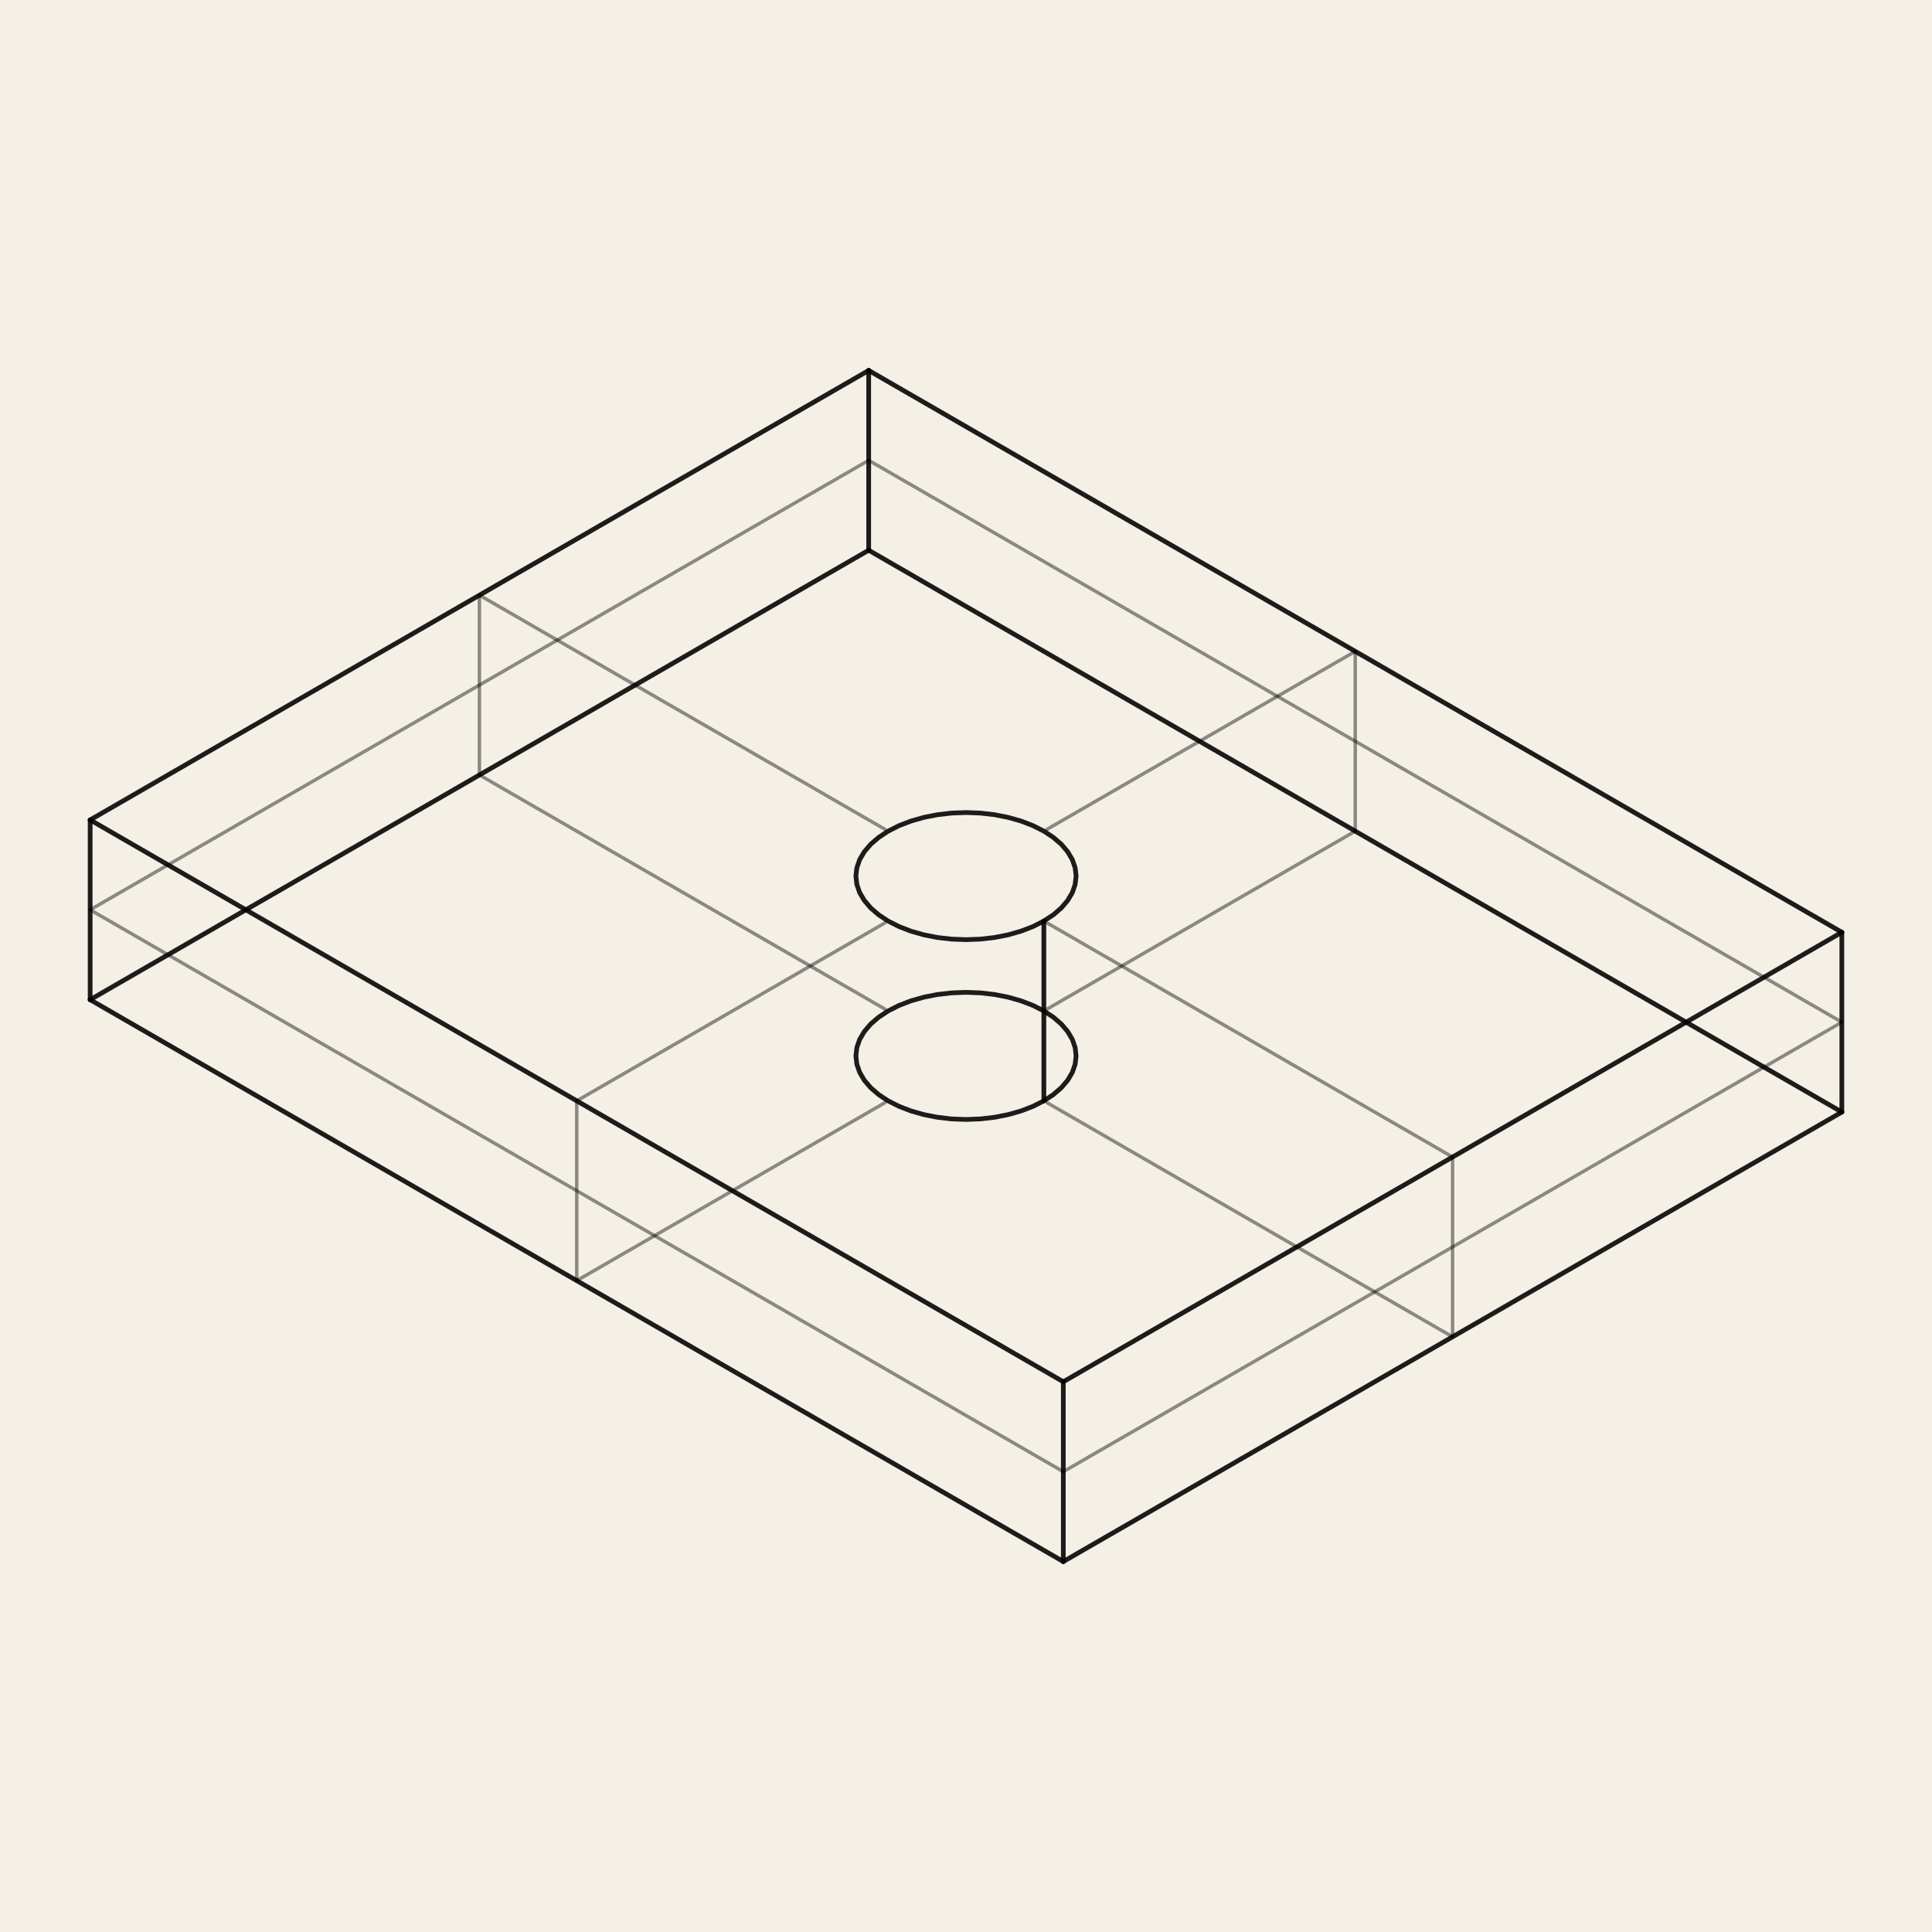
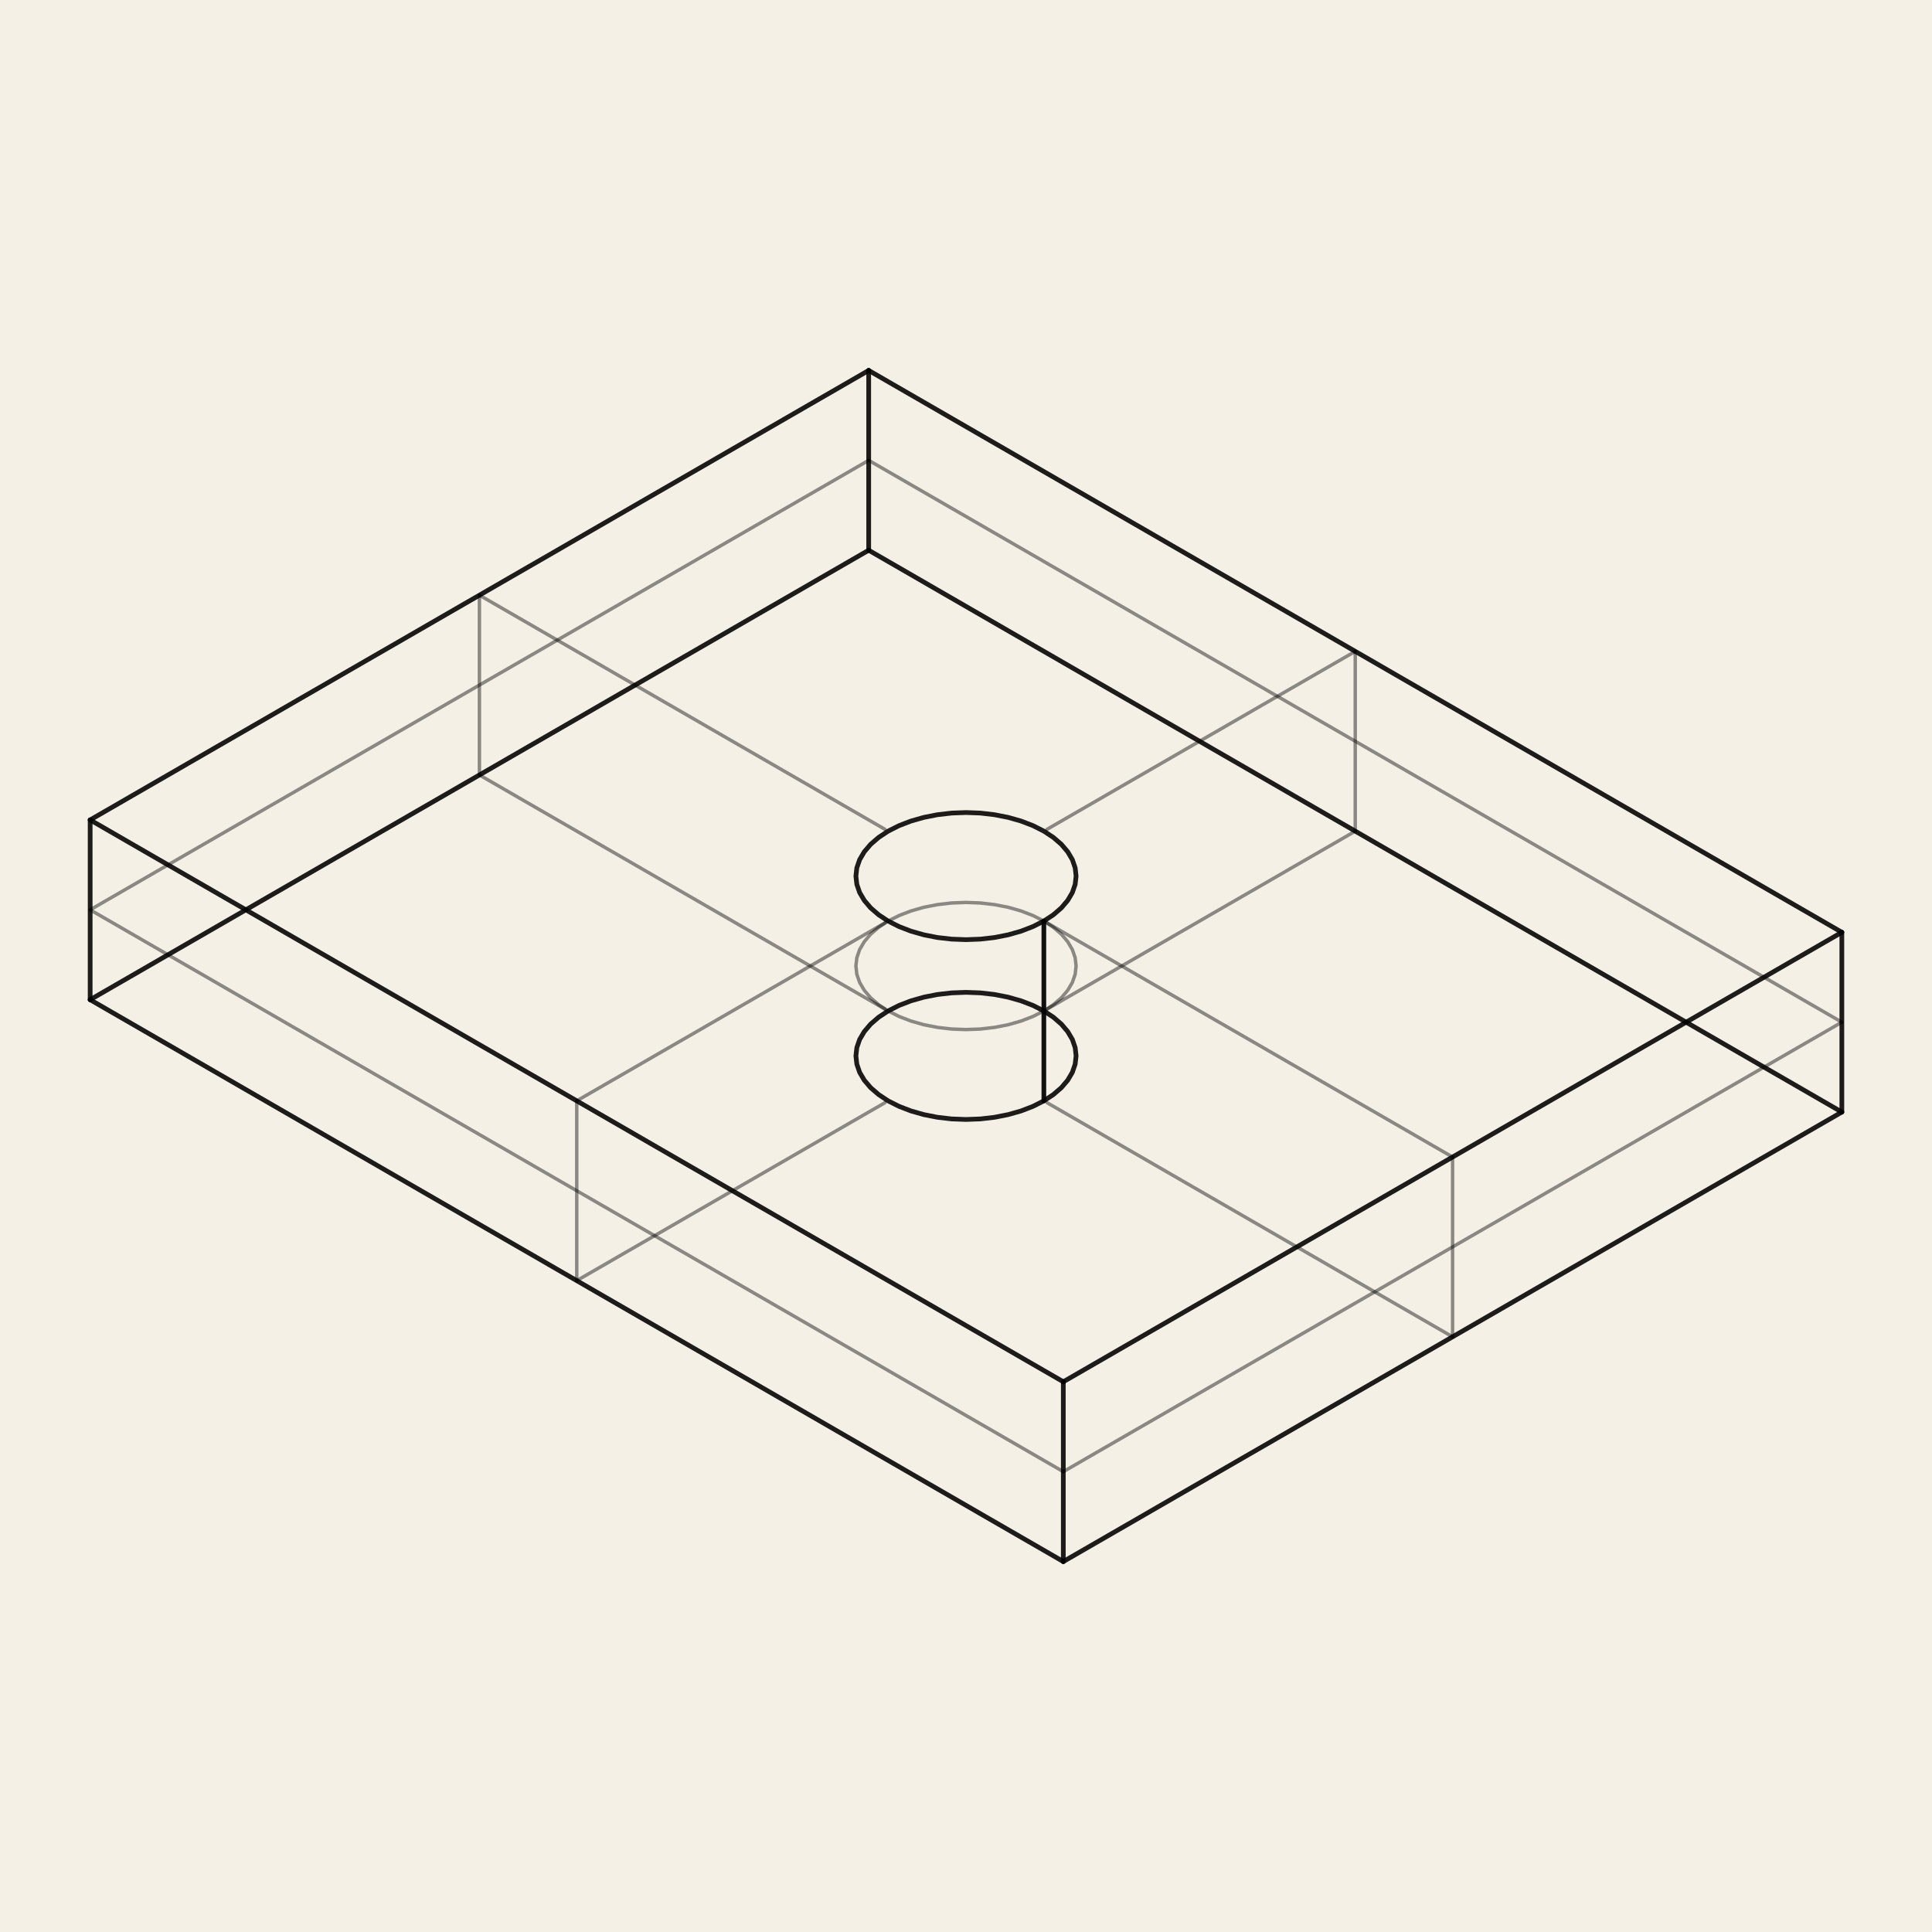
<svg xmlns="http://www.w3.org/2000/svg" width="900" height="900" viewBox="0 0 900 900">
  <rect width="100%" height="100%" fill="#f4f0e6" />
  <g fill="none" stroke-linecap="round" stroke-linejoin="round">
    <polyline points="268.67,596.57 276.22,592.21 283.78,587.85 291.33,583.48 298.89,579.12 306.44,574.76 314.00,570.40 321.56,566.03 329.11,561.67 336.67,557.31 344.22,552.95 351.78,548.59 359.33,544.22 366.89,539.86 374.44,535.50 382.00,531.14 389.56,526.77 397.11,522.41 404.67,518.05 412.22,513.69" stroke="#000000" stroke-width="1.6" opacity=".43" />
    <polyline points="487.78,470.07 495.33,465.70 502.89,461.34 510.44,456.98 518.00,452.62 525.56,448.26 533.11,443.89 540.67,439.53 548.22,435.17 555.78,430.81 563.33,426.44 570.89,422.08 578.44,417.72 586.00,413.36 593.56,409.00 601.11,404.63 608.67,400.27 616.22,395.91 623.78,391.55 631.33,387.18" stroke="#000000" stroke-width="1.6" opacity=".43" />
    <polyline points="223.33,361.01 232.78,366.46 242.22,371.92 251.67,377.37 261.11,382.82 270.56,388.27 280.00,393.73 289.44,399.18 298.89,404.63 308.33,410.09 317.78,415.54 327.22,420.99 336.67,426.44 346.11,431.90 355.56,437.35 365.00,442.80 374.44,448.26 383.89,453.71 393.33,459.16 402.78,464.61 412.22,470.07" stroke="#000000" stroke-width="1.6" opacity=".43" />
    <polyline points="487.78,513.69 497.22,519.14 506.67,524.59 516.11,530.05 525.56,535.50 535.00,540.95 544.44,546.40 553.89,551.86 563.33,557.31 572.78,562.76 582.22,568.22 591.67,573.67 601.11,579.12 610.56,584.57 620.00,590.03 629.44,595.48 638.89,600.93 648.33,606.38 657.78,611.84 667.22,617.29 676.67,622.74" stroke="#000000" stroke-width="1.6" opacity=".43" />
    <polyline points="631.33,303.43 623.78,307.79 616.22,312.15 608.67,316.52 601.11,320.88 593.56,325.24 586.00,329.60 578.44,333.97 570.89,338.33 563.33,342.69 555.78,347.05 548.22,351.41 540.67,355.78 533.11,360.14 525.56,364.50 518.00,368.86 510.44,373.23 502.89,377.59 495.33,381.95 487.78,386.31" stroke="#000000" stroke-width="1.6" opacity=".43" />
    <polyline points="412.22,429.93 404.67,434.30 397.11,438.66 389.56,443.02 382.00,447.38 374.44,451.74 366.89,456.11 359.33,460.47 351.78,464.83 344.22,469.19 336.67,473.56 329.11,477.92 321.56,482.28 314.00,486.64 306.44,491.00 298.89,495.37 291.33,499.73 283.78,504.09 276.22,508.45 268.67,512.82" stroke="#000000" stroke-width="1.6" opacity=".43" />
    <polyline points="223.33,277.26 232.78,282.71 242.22,288.16 251.67,293.62 261.11,299.07 270.56,304.52 280.00,309.97 289.44,315.43 298.89,320.88 308.33,326.33 317.78,331.78 327.22,337.24 336.67,342.69 346.11,348.14 355.56,353.60 365.00,359.05 374.44,364.50 383.89,369.95 393.33,375.41 402.78,380.86 412.22,386.31" stroke="#000000" stroke-width="1.6" opacity=".43" />
    <polyline points="487.78,429.93 497.22,435.39 506.67,440.84 516.11,446.29 525.56,451.74 535.00,457.20 544.44,462.65 553.89,468.10 563.33,473.56 572.78,479.01 582.22,484.46 591.67,489.91 601.11,495.37 610.56,500.82 620.00,506.27 629.44,511.73 638.89,517.18 648.33,522.63 657.78,528.08 667.22,533.54 676.67,538.99" stroke="#000000" stroke-width="1.6" opacity=".43" />
    <polyline points="631.33,387.18 631.33,385.44 631.33,383.69 631.33,381.95 631.33,380.20 631.33,378.46 631.33,376.72 631.33,374.97 631.33,373.23 631.33,371.48 631.33,369.74 631.33,367.99 631.33,366.25 631.33,364.50 631.33,362.76 631.33,361.01 631.33,359.27 631.33,357.52 631.33,355.78 631.33,354.03 631.33,352.29 631.33,350.54 631.33,348.80 631.33,347.05 631.33,345.31 631.33,343.56 631.33,341.82 631.33,340.07 631.33,338.33 631.33,336.58 631.33,334.84 631.33,333.09 631.33,331.35 631.33,329.60 631.33,327.86 631.33,326.11 631.33,324.37 631.33,322.62 631.33,320.88 631.33,319.13 631.33,317.39 631.33,315.64 631.33,313.90 631.33,312.15 631.33,310.41 631.33,308.66 631.33,306.92 631.33,305.17 631.33,303.43" stroke="#000000" stroke-width="1.6" opacity=".43" />
    <polyline points="404.67,214.44 414.11,219.89 423.56,225.35 433.00,230.80 442.44,236.25 451.89,241.70 461.33,247.16 470.78,252.61 480.22,258.06 489.67,263.52 499.11,268.97 508.56,274.42 518.00,279.87 527.44,285.33 536.89,290.78 546.33,296.23 555.78,301.69 565.22,307.14 574.67,312.59 584.11,318.04 593.56,323.50 603.00,328.95 612.44,334.40 621.89,339.85 631.33,345.31 640.78,350.76 650.22,356.21 659.67,361.67 669.11,367.12 678.56,372.57 688.00,378.02 697.44,383.48 706.89,388.93 716.33,394.38 725.78,399.83 735.22,405.29 744.67,410.74 754.11,416.19 763.56,421.65 773.00,427.10 782.44,432.55 791.89,438.00 801.33,443.46 810.78,448.91 820.22,454.36 829.67,459.81 839.11,465.27 848.56,470.72 858.00,476.17" stroke="#000000" stroke-width="1.6" opacity=".43" />
    <polyline points="676.67,622.74 676.67,621.00 676.67,619.25 676.67,617.51 676.67,615.76 676.67,614.02 676.67,612.27 676.67,610.53 676.67,608.78 676.67,607.04 676.67,605.29 676.67,603.55 676.67,601.80 676.67,600.06 676.67,598.31 676.67,596.57 676.67,594.83 676.67,593.08 676.67,591.34 676.67,589.59 676.67,587.85 676.67,586.10 676.67,584.36 676.67,582.61 676.67,580.87 676.67,579.12 676.67,577.38 676.67,575.63 676.67,573.89 676.67,572.14 676.67,570.40 676.67,568.65 676.67,566.91 676.67,565.16 676.67,563.42 676.67,561.67 676.67,559.93 676.67,558.18 676.67,556.44 676.67,554.69 676.67,552.95 676.67,551.20 676.67,549.46 676.67,547.71 676.67,545.97 676.67,544.22 676.67,542.48 676.67,540.73 676.67,538.99" stroke="#000000" stroke-width="1.6" opacity=".43" />
    <polyline points="858.00,476.17 850.44,480.54 842.89,484.90 835.33,489.26 827.78,493.62 820.22,497.98 812.67,502.35 805.11,506.71 797.56,511.07 790.00,515.43 782.44,519.80 774.89,524.16 767.33,528.52 759.78,532.88 752.22,537.24 744.67,541.61 737.11,545.97 729.56,550.33 722.00,554.69 714.44,559.06 706.89,563.42 699.33,567.78 691.78,572.14 684.22,576.50 676.67,580.87 669.11,585.23 661.56,589.59 654.00,593.95 646.44,598.31 638.89,602.68 631.33,607.04 623.78,611.40 616.22,615.76 608.67,620.13 601.11,624.49 593.56,628.85 586.00,633.21 578.44,637.57 570.89,641.94 563.33,646.30 555.78,650.66 548.22,655.02 540.67,659.39 533.11,663.75 525.56,668.11 518.00,672.47 510.44,676.83 502.89,681.20 495.33,685.56" stroke="#000000" stroke-width="1.6" opacity=".43" />
    <polyline points="268.67,596.57 268.67,594.83 268.67,593.08 268.67,591.34 268.67,589.59 268.67,587.85 268.67,586.10 268.67,584.36 268.67,582.61 268.67,580.87 268.67,579.12 268.67,577.38 268.67,575.63 268.67,573.89 268.67,572.14 268.67,570.40 268.67,568.65 268.67,566.91 268.67,565.16 268.67,563.42 268.67,561.67 268.67,559.93 268.67,558.18 268.67,556.44 268.67,554.69 268.67,552.95 268.67,551.20 268.67,549.46 268.67,547.71 268.67,545.97 268.67,544.22 268.67,542.48 268.67,540.73 268.67,538.99 268.67,537.24 268.67,535.50 268.67,533.75 268.67,532.01 268.67,530.26 268.67,528.52 268.67,526.77 268.67,525.03 268.67,523.28 268.67,521.54 268.67,519.80 268.67,518.05 268.67,516.31 268.67,514.56 268.67,512.82" stroke="#000000" stroke-width="1.6" opacity=".43" />
    <polyline points="495.33,685.56 485.89,680.11 476.44,674.65 467.00,669.20 457.56,663.75 448.11,658.30 438.67,652.84 429.22,647.39 419.78,641.94 410.33,636.48 400.89,631.03 391.44,625.58 382.00,620.13 372.56,614.67 363.11,609.22 353.67,603.77 344.22,598.31 334.78,592.86 325.33,587.41 315.89,581.96 306.44,576.50 297.00,571.05 287.56,565.60 278.11,560.15 268.67,554.69 259.22,549.24 249.78,543.79 240.33,538.33 230.89,532.88 221.44,527.43 212.00,521.98 202.56,516.52 193.11,511.07 183.67,505.62 174.22,500.17 164.78,494.71 155.33,489.26 145.89,483.81 136.44,478.35 127.00,472.90 117.56,467.45 108.11,462.00 98.67,456.54 89.22,451.09 79.78,445.64 70.33,440.19 60.89,434.73 51.44,429.28 42.00,423.83" stroke="#000000" stroke-width="1.6" opacity=".43" />
    <polyline points="223.33,277.26 223.33,279.00 223.33,280.75 223.33,282.49 223.33,284.24 223.33,285.98 223.33,287.73 223.33,289.47 223.33,291.22 223.33,292.96 223.33,294.71 223.33,296.45 223.33,298.20 223.33,299.94 223.33,301.69 223.33,303.43 223.33,305.17 223.33,306.92 223.33,308.66 223.33,310.41 223.33,312.15 223.33,313.90 223.33,315.64 223.33,317.39 223.33,319.13 223.33,320.88 223.33,322.62 223.33,324.37 223.33,326.11 223.33,327.86 223.33,329.60 223.33,331.35 223.33,333.09 223.33,334.84 223.33,336.58 223.33,338.33 223.33,340.07 223.33,341.82 223.33,343.56 223.33,345.31 223.33,347.05 223.33,348.80 223.33,350.54 223.33,352.29 223.33,354.03 223.33,355.78 223.33,357.52 223.33,359.27 223.33,361.01" stroke="#000000" stroke-width="1.6" opacity=".43" />
    <polyline points="404.67,214.44 397.11,218.80 389.56,223.17 382.00,227.53 374.44,231.89 366.89,236.25 359.33,240.61 351.78,244.98 344.22,249.34 336.67,253.70 329.11,258.06 321.56,262.43 314.00,266.79 306.44,271.15 298.89,275.51 291.33,279.87 283.78,284.24 276.22,288.60 268.67,292.96 261.11,297.32 253.56,301.69 246.00,306.05 238.44,310.41 230.89,314.77 223.33,319.13 215.78,323.50 208.22,327.86 200.67,332.22 193.11,336.58 185.56,340.94 178.00,345.31 170.44,349.67 162.89,354.03 155.33,358.39 147.78,362.76 140.22,367.12 132.67,371.48 125.11,375.84 117.56,380.20 110.00,384.57 102.44,388.93 94.89,393.29 87.33,397.65 79.78,402.02 72.22,406.38 64.67,410.74 57.11,415.10 49.56,419.46 42.00,423.83" stroke="#000000" stroke-width="1.6" opacity=".43" />
+     <polyline points="486.27,512.82 486.27,511.07 486.27,509.33 486.27,507.58 486.27,505.84 486.27,504.09 486.27,502.35 486.27,500.60 486.27,498.86 486.27,497.11 486.27,495.37 486.27,493.62 486.27,491.88 486.27,490.13 486.27,488.39 486.27,486.64 486.27,484.90 486.27,483.15 486.27,481.41 486.27,479.66 486.27,477.92 486.27,476.17 486.27,474.43 486.27,472.68 486.27,470.94 486.27,469.19 486.27,467.45 486.27,465.70 486.27,463.96 486.27,462.21 486.27,460.47 486.27,458.72 486.27,456.98 486.27,455.23 486.27,453.49 486.27,451.74 486.27,450.00 486.27,448.26 486.27,446.51 486.27,444.77 486.27,443.02 486.27,441.28 486.27,439.53 486.27,437.79 486.27,436.04 486.27,434.30 486.27,432.55 486.27,430.81 486.27,429.06" stroke="#000000" stroke-width="1.6" opacity=".43" />
+     <polyline points="413.73,429.06 418.78,426.51 424.36,424.36 430.37,422.64 436.73,421.40 443.31,420.64 450.00,420.39 456.69,420.64 463.27,421.40 469.63,422.64 475.64,424.36 481.22,426.51 486.27,429.06 490.69,431.97 494.42,435.19 497.38,438.67 499.54,442.34 500.85,446.13 501.29,450.00 500.85,453.87 499.54,457.66 497.38,461.33 494.42,464.81 490.69,468.03 486.27,470.94 481.22,473.49 475.64,475.64 469.63,477.36 463.27,478.60 456.69,479.36 450.00,479.61 443.31,479.36 436.73,478.60 430.37,477.36 424.36,475.64 418.78,473.49 413.73,470.94 409.31,468.03 405.58,464.81 402.62,461.33 400.46,457.66 399.15,453.87 398.71,450.00 399.15,446.13 400.46,442.34 402.62,438.67 405.58,435.19 409.31,431.97 413.73,429.06" stroke="#000000" stroke-width="1.6" opacity=".43" />
+     <polyline points="42.00,465.70 49.56,461.34 57.11,456.98 64.67,452.62 72.22,448.26 79.78,443.89 87.33,439.53 94.89,435.17 102.44,430.81 110.00,426.44 117.56,422.08 125.11,417.72 132.67,413.36 140.22,409.00 147.78,404.63 155.33,400.27 162.89,395.91 170.44,391.55 178.00,387.18 185.56,382.82 193.11,378.46 200.67,374.10 208.22,369.74 215.78,365.37 223.33,361.01 230.89,356.65 238.44,352.29 246.00,347.92 253.56,343.56 261.11,339.20 268.67,334.84 276.22,330.48 283.78,326.11 291.33,321.75 298.89,317.39 306.44,313.03 314.00,308.66 321.56,304.30 329.11,299.94 336.67,295.58 344.22,291.22 351.78,286.85 359.33,282.49 366.89,278.13 374.44,273.77 382.00,269.40 389.56,265.04 397.11,260.68 404.67,256.32" stroke="#000000" stroke-width="2.2" opacity=".88" />
+     <polyline points="495.33,727.44 485.89,721.98 476.44,716.53 467.00,711.08 457.56,705.63 448.11,700.17 438.67,694.72 429.22,689.27 419.78,683.81 410.33,678.36 400.89,672.91 391.44,667.46 382.00,662.00 372.56,656.55 363.11,651.10 353.67,645.64 344.22,640.19 334.78,634.74 325.33,629.29 315.89,623.83 306.44,618.38 297.00,612.93 287.56,607.48 278.11,602.02 268.67,596.57 259.22,591.12 249.78,585.66 240.33,580.21 230.89,574.76 221.44,569.31 212.00,563.85 202.56,558.40 193.11,552.95 183.67,547.50 174.22,542.04 164.78,536.59 155.33,531.14 145.89,525.68 136.44,520.23 127.00,514.78 117.56,509.33 108.11,503.87 98.67,498.42 89.22,492.97 79.78,487.51 70.33,482.06 60.89,476.61 51.44,471.16 42.00,465.70" stroke="#000000" stroke-width="2.2" opacity=".88" />
+     <polyline points="858.00,518.05 850.44,522.41 842.89,526.77 835.33,531.14 827.78,535.50 820.22,539.86 812.67,544.22 805.11,548.59 797.56,552.95 790.00,557.31 782.44,561.67 774.89,566.03 767.33,570.40 759.78,574.76 752.22,579.12 744.67,583.48 737.11,587.85 729.56,592.21 722.00,596.57 714.44,600.93 706.89,605.29 699.33,609.66 691.78,614.02 684.22,618.38 676.67,622.74 669.11,627.11 661.56,631.47 654.00,635.83 646.44,640.19 638.89,644.55 631.33,648.92 623.78,653.28 616.22,657.64 608.67,662.00 601.11,666.37 593.56,670.73 586.00,675.09 578.44,679.45 570.89,683.81 563.33,688.18 555.78,692.54 548.22,696.90 540.67,701.26 533.11,705.63 525.56,709.99 518.00,714.35 510.44,718.71 502.89,723.07 495.33,727.44" stroke="#000000" stroke-width="2.2" opacity=".88" />
    <polyline points="404.67,256.32 414.11,261.77 423.56,267.22 433.00,272.68 442.44,278.13 451.89,283.58 461.33,289.03 470.78,294.49 480.22,299.94 489.67,305.39 499.11,310.85 508.56,316.30 518.00,321.75 527.44,327.20 536.89,332.66 546.33,338.11 555.78,343.56 565.22,349.02 574.67,354.47 584.11,359.92 593.56,365.37 603.00,370.83 612.44,376.28 621.89,381.73 631.33,387.18 640.78,392.64 650.22,398.09 659.67,403.54 669.11,409.00 678.56,414.45 688.00,419.90 697.44,425.35 706.89,430.81 716.33,436.26 725.78,441.71 735.22,447.16 744.67,452.62 754.11,458.07 763.56,463.52 773.00,468.98 782.44,474.43 791.89,479.88 801.33,485.33 810.78,490.79 820.22,496.24 829.67,501.69 839.11,507.14 848.56,512.60 858.00,518.05" stroke="#000000" stroke-width="2.2" opacity=".88" />
-     <polyline points="858.00,518.05 850.44,522.41 842.89,526.77 835.33,531.14 827.78,535.50 820.22,539.86 812.67,544.22 805.11,548.59 797.56,552.95 790.00,557.31 782.44,561.67 774.89,566.03 767.33,570.40 759.78,574.76 752.22,579.12 744.67,583.48 737.11,587.85 729.56,592.21 722.00,596.57 714.44,600.93 706.89,605.29 699.33,609.66 691.78,614.02 684.22,618.38 676.67,622.74 669.11,627.11 661.56,631.47 654.00,635.83 646.44,640.19 638.89,644.55 631.33,648.92 623.78,653.28 616.22,657.64 608.67,662.00 601.11,666.37 593.56,670.73 586.00,675.09 578.44,679.45 570.89,683.81 563.33,688.18 555.78,692.54 548.22,696.90 540.67,701.26 533.11,705.63 525.56,709.99 518.00,714.35 510.44,718.71 502.89,723.07 495.33,727.44" stroke="#000000" stroke-width="2.2" opacity=".88" />
-     <polyline points="495.33,727.44 485.89,721.98 476.44,716.53 467.00,711.08 457.56,705.63 448.11,700.17 438.67,694.72 429.22,689.27 419.78,683.81 410.33,678.36 400.89,672.91 391.44,667.46 382.00,662.00 372.56,656.55 363.11,651.10 353.67,645.64 344.22,640.19 334.78,634.74 325.33,629.29 315.89,623.83 306.44,618.38 297.00,612.93 287.56,607.48 278.11,602.02 268.67,596.57 259.22,591.12 249.78,585.66 240.33,580.21 230.89,574.76 221.44,569.31 212.00,563.85 202.56,558.40 193.11,552.95 183.67,547.50 174.22,542.04 164.78,536.59 155.33,531.14 145.89,525.68 136.44,520.23 127.00,514.78 117.56,509.33 108.11,503.87 98.67,498.42 89.22,492.97 79.78,487.51 70.33,482.06 60.89,476.61 51.44,471.16 42.00,465.70" stroke="#000000" stroke-width="2.2" opacity=".88" />
-     <polyline points="42.00,465.70 49.56,461.34 57.11,456.98 64.67,452.62 72.22,448.26 79.78,443.89 87.33,439.53 94.89,435.17 102.44,430.81 110.00,426.44 117.56,422.08 125.11,417.72 132.67,413.36 140.22,409.00 147.78,404.63 155.33,400.27 162.89,395.91 170.44,391.55 178.00,387.18 185.56,382.82 193.11,378.46 200.67,374.10 208.22,369.74 215.78,365.37 223.33,361.01 230.89,356.65 238.44,352.29 246.00,347.92 253.56,343.56 261.11,339.20 268.67,334.84 276.22,330.48 283.78,326.11 291.33,321.75 298.89,317.39 306.44,313.03 314.00,308.66 321.56,304.30 329.11,299.94 336.67,295.58 344.22,291.22 351.78,286.85 359.33,282.49 366.89,278.13 374.44,273.77 382.00,269.40 389.56,265.04 397.11,260.68 404.67,256.32" stroke="#000000" stroke-width="2.2" opacity=".88" />
    <polyline points="486.27,512.82 481.22,515.37 475.64,517.52 469.63,519.23 463.27,520.48 456.69,521.24 450.00,521.49 443.31,521.24 436.73,520.48 430.37,519.23 424.36,517.52 418.78,515.37 413.73,512.82 409.31,509.90 405.58,506.68 402.62,503.21 400.46,499.54 399.15,495.74 398.71,491.88 399.15,488.01 400.46,484.21 402.62,480.55 405.58,477.07 409.31,473.85 413.73,470.94 418.78,468.38 424.36,466.23 430.37,464.52 436.73,463.27 443.31,462.52 450.00,462.27 456.69,462.52 463.27,463.27 469.63,464.52 475.64,466.23 481.22,468.38 486.27,470.94 490.69,473.85 494.42,477.07 497.38,480.55 499.54,484.21 500.85,488.01 501.29,491.88 500.85,495.74 499.54,499.54 497.38,503.21 494.42,506.68 490.69,509.90 486.27,512.82" stroke="#000000" stroke-width="2.2" opacity=".88" />
    <polyline points="404.67,172.56 414.11,178.02 423.56,183.47 433.00,188.92 442.44,194.37 451.89,199.83 461.33,205.28 470.78,210.73 480.22,216.19 489.67,221.64 499.11,227.09 508.56,232.54 518.00,238.00 527.44,243.45 536.89,248.90 546.33,254.36 555.78,259.81 565.22,265.26 574.67,270.71 584.11,276.17 593.56,281.62 603.00,287.07 612.44,292.52 621.89,297.98 631.33,303.43 640.78,308.88 650.22,314.34 659.67,319.79 669.11,325.24 678.56,330.69 688.00,336.15 697.44,341.60 706.89,347.05 716.33,352.50 725.78,357.96 735.22,363.41 744.67,368.86 754.11,374.32 763.56,379.77 773.00,385.22 782.44,390.67 791.89,396.13 801.33,401.58 810.78,407.03 820.22,412.49 829.67,417.94 839.11,423.39 848.56,428.84 858.00,434.30" stroke="#000000" stroke-width="2.2" opacity=".88" />
    <polyline points="858.00,434.30 850.44,438.66 842.89,443.02 835.33,447.38 827.78,451.74 820.22,456.11 812.67,460.47 805.11,464.83 797.56,469.19 790.00,473.56 782.44,477.92 774.89,482.28 767.33,486.64 759.78,491.00 752.22,495.37 744.67,499.73 737.11,504.09 729.56,508.45 722.00,512.82 714.44,517.18 706.89,521.54 699.33,525.90 691.78,530.26 684.22,534.63 676.67,538.99 669.11,543.35 661.56,547.71 654.00,552.08 646.44,556.44 638.89,560.80 631.33,565.16 623.78,569.52 616.22,573.89 608.67,578.25 601.11,582.61 593.56,586.97 586.00,591.34 578.44,595.70 570.89,600.06 563.33,604.42 555.78,608.78 548.22,613.15 540.67,617.51 533.11,621.87 525.56,626.23 518.00,630.60 510.44,634.96 502.89,639.32 495.33,643.68" stroke="#000000" stroke-width="2.2" opacity=".88" />
    <polyline points="495.33,643.68 485.89,638.23 476.44,632.78 467.00,627.32 457.56,621.87 448.11,616.42 438.67,610.97 429.22,605.51 419.78,600.06 410.33,594.61 400.89,589.15 391.44,583.70 382.00,578.25 372.56,572.80 363.11,567.34 353.67,561.89 344.22,556.44 334.78,550.98 325.33,545.53 315.89,540.08 306.44,534.63 297.00,529.17 287.56,523.72 278.11,518.27 268.67,512.82 259.22,507.36 249.78,501.91 240.33,496.46 230.89,491.00 221.44,485.55 212.00,480.10 202.56,474.65 193.11,469.19 183.67,463.74 174.22,458.29 164.78,452.84 155.33,447.38 145.89,441.93 136.44,436.48 127.00,431.02 117.56,425.57 108.11,420.12 98.67,414.67 89.22,409.21 79.78,403.76 70.33,398.31 60.89,392.86 51.44,387.40 42.00,381.95" stroke="#000000" stroke-width="2.2" opacity=".88" />
    <polyline points="42.00,381.95 49.56,377.59 57.11,373.23 64.67,368.86 72.22,364.50 79.78,360.14 87.33,355.78 94.89,351.41 102.44,347.05 110.00,342.69 117.56,338.33 125.11,333.97 132.67,329.60 140.22,325.24 147.78,320.88 155.33,316.52 162.89,312.15 170.44,307.79 178.00,303.43 185.56,299.07 193.11,294.71 200.67,290.34 208.22,285.98 215.78,281.62 223.33,277.26 230.89,272.89 238.44,268.53 246.00,264.17 253.56,259.81 261.11,255.45 268.67,251.08 276.22,246.72 283.78,242.36 291.33,238.00 298.89,233.63 306.44,229.27 314.00,224.91 321.56,220.55 329.11,216.19 336.67,211.82 344.22,207.46 351.78,203.10 359.33,198.74 366.89,194.37 374.44,190.01 382.00,185.65 389.56,181.29 397.11,176.93 404.67,172.56" stroke="#000000" stroke-width="2.2" opacity=".88" />
    <polyline points="486.27,429.06 481.22,431.62 475.64,433.77 469.63,435.48 463.27,436.73 456.69,437.48 450.00,437.73 443.31,437.48 436.73,436.73 430.37,435.48 424.36,433.77 418.78,431.62 413.73,429.06 409.31,426.15 405.58,422.93 402.62,419.45 400.46,415.79 399.15,411.99 398.71,408.12 399.15,404.26 400.46,400.46 402.62,396.79 405.58,393.32 409.31,390.10 413.73,387.18 418.78,384.63 424.36,382.48 430.37,380.77 436.73,379.52 443.31,378.76 450.00,378.51 456.69,378.76 463.27,379.52 469.63,380.77 475.64,382.48 481.22,384.63 486.27,387.18 490.69,390.10 494.42,393.32 497.38,396.79 499.54,400.46 500.85,404.26 501.29,408.12 500.85,411.99 499.54,415.79 497.38,419.45 494.42,422.93 490.69,426.15 486.27,429.06" stroke="#000000" stroke-width="2.2" opacity=".88" />
    <polyline points="858.00,518.05 858.00,516.31 858.00,514.56 858.00,512.82 858.00,511.07 858.00,509.33 858.00,507.58 858.00,505.84 858.00,504.09 858.00,502.35 858.00,500.60 858.00,498.86 858.00,497.11 858.00,495.37 858.00,493.62 858.00,491.88 858.00,490.13 858.00,488.39 858.00,486.64 858.00,484.90 858.00,483.15 858.00,481.41 858.00,479.66 858.00,477.92 858.00,476.17 858.00,474.43 858.00,472.68 858.00,470.94 858.00,469.19 858.00,467.45 858.00,465.70 858.00,463.96 858.00,462.21 858.00,460.47 858.00,458.72 858.00,456.98 858.00,455.23 858.00,453.49 858.00,451.74 858.00,450.00 858.00,448.26 858.00,446.51 858.00,444.77 858.00,443.02 858.00,441.28 858.00,439.53 858.00,437.79 858.00,436.04 858.00,434.30" stroke="#000000" stroke-width="2.2" opacity=".88" />
    <polyline points="404.67,256.32 404.67,254.57 404.67,252.83 404.67,251.08 404.67,249.34 404.67,247.59 404.67,245.85 404.67,244.10 404.67,242.36 404.67,240.61 404.67,238.87 404.67,237.12 404.67,235.38 404.67,233.63 404.67,231.89 404.67,230.15 404.67,228.40 404.67,226.66 404.67,224.91 404.67,223.17 404.67,221.42 404.67,219.68 404.67,217.93 404.67,216.19 404.67,214.44 404.67,212.70 404.67,210.95 404.67,209.21 404.67,207.46 404.67,205.72 404.67,203.97 404.67,202.23 404.67,200.48 404.67,198.74 404.67,196.99 404.67,195.25 404.67,193.50 404.67,191.76 404.67,190.01 404.67,188.27 404.67,186.52 404.67,184.78 404.67,183.03 404.67,181.29 404.67,179.54 404.67,177.80 404.67,176.05 404.67,174.31 404.67,172.56" stroke="#000000" stroke-width="2.2" opacity=".88" />
    <polyline points="495.33,727.44 495.33,725.69 495.33,723.95 495.33,722.20 495.33,720.46 495.33,718.71 495.33,716.97 495.33,715.22 495.33,713.48 495.33,711.73 495.33,709.99 495.33,708.24 495.33,706.50 495.33,704.75 495.33,703.01 495.33,701.26 495.33,699.52 495.33,697.77 495.33,696.03 495.33,694.28 495.33,692.54 495.33,690.79 495.33,689.05 495.33,687.30 495.33,685.56 495.33,683.81 495.33,682.07 495.33,680.32 495.33,678.58 495.33,676.83 495.33,675.09 495.33,673.34 495.33,671.60 495.33,669.85 495.33,668.11 495.33,666.37 495.33,664.62 495.33,662.88 495.33,661.13 495.33,659.39 495.33,657.64 495.33,655.90 495.33,654.15 495.33,652.41 495.33,650.66 495.33,648.92 495.33,647.17 495.33,645.43 495.33,643.68" stroke="#000000" stroke-width="2.2" opacity=".88" />
    <polyline points="42.00,465.70 42.00,463.96 42.00,462.21 42.00,460.47 42.00,458.72 42.00,456.98 42.00,455.23 42.00,453.49 42.00,451.74 42.00,450.00 42.00,448.26 42.00,446.51 42.00,444.77 42.00,443.02 42.00,441.28 42.00,439.53 42.00,437.79 42.00,436.04 42.00,434.30 42.00,432.55 42.00,430.81 42.00,429.06 42.00,427.32 42.00,425.57 42.00,423.83 42.00,422.08 42.00,420.34 42.00,418.59 42.00,416.85 42.00,415.10 42.00,413.36 42.00,411.61 42.00,409.87 42.00,408.12 42.00,406.38 42.00,404.63 42.00,402.89 42.00,401.14 42.00,399.40 42.00,397.65 42.00,395.91 42.00,394.16 42.00,392.42 42.00,390.67 42.00,388.93 42.00,387.18 42.00,385.44 42.00,383.69 42.00,381.95" stroke="#000000" stroke-width="2.2" opacity=".88" />
    <polyline points="486.27,429.06 486.27,430.81 486.27,432.55 486.27,434.30 486.27,436.04 486.27,437.79 486.27,439.53 486.27,441.28 486.27,443.02 486.27,444.77 486.27,446.51 486.27,448.26 486.27,450.00 486.27,451.74 486.27,453.49 486.27,455.23 486.27,456.98 486.27,458.72 486.27,460.47 486.27,462.21 486.27,463.96 486.27,465.70 486.27,467.45 486.27,469.19 486.27,470.94 486.27,472.68 486.27,474.43 486.27,476.17 486.27,477.92 486.27,479.66 486.27,481.41 486.27,483.15 486.27,484.90 486.27,486.64 486.27,488.39 486.27,490.13 486.27,491.88 486.27,493.62 486.27,495.37 486.27,497.11 486.27,498.86 486.27,500.60 486.27,502.35 486.27,504.09 486.27,505.84 486.27,507.58 486.27,509.33 486.27,511.07 486.27,512.82" stroke="#000000" stroke-width="2.2" opacity=".88" />
  </g>
</svg>
